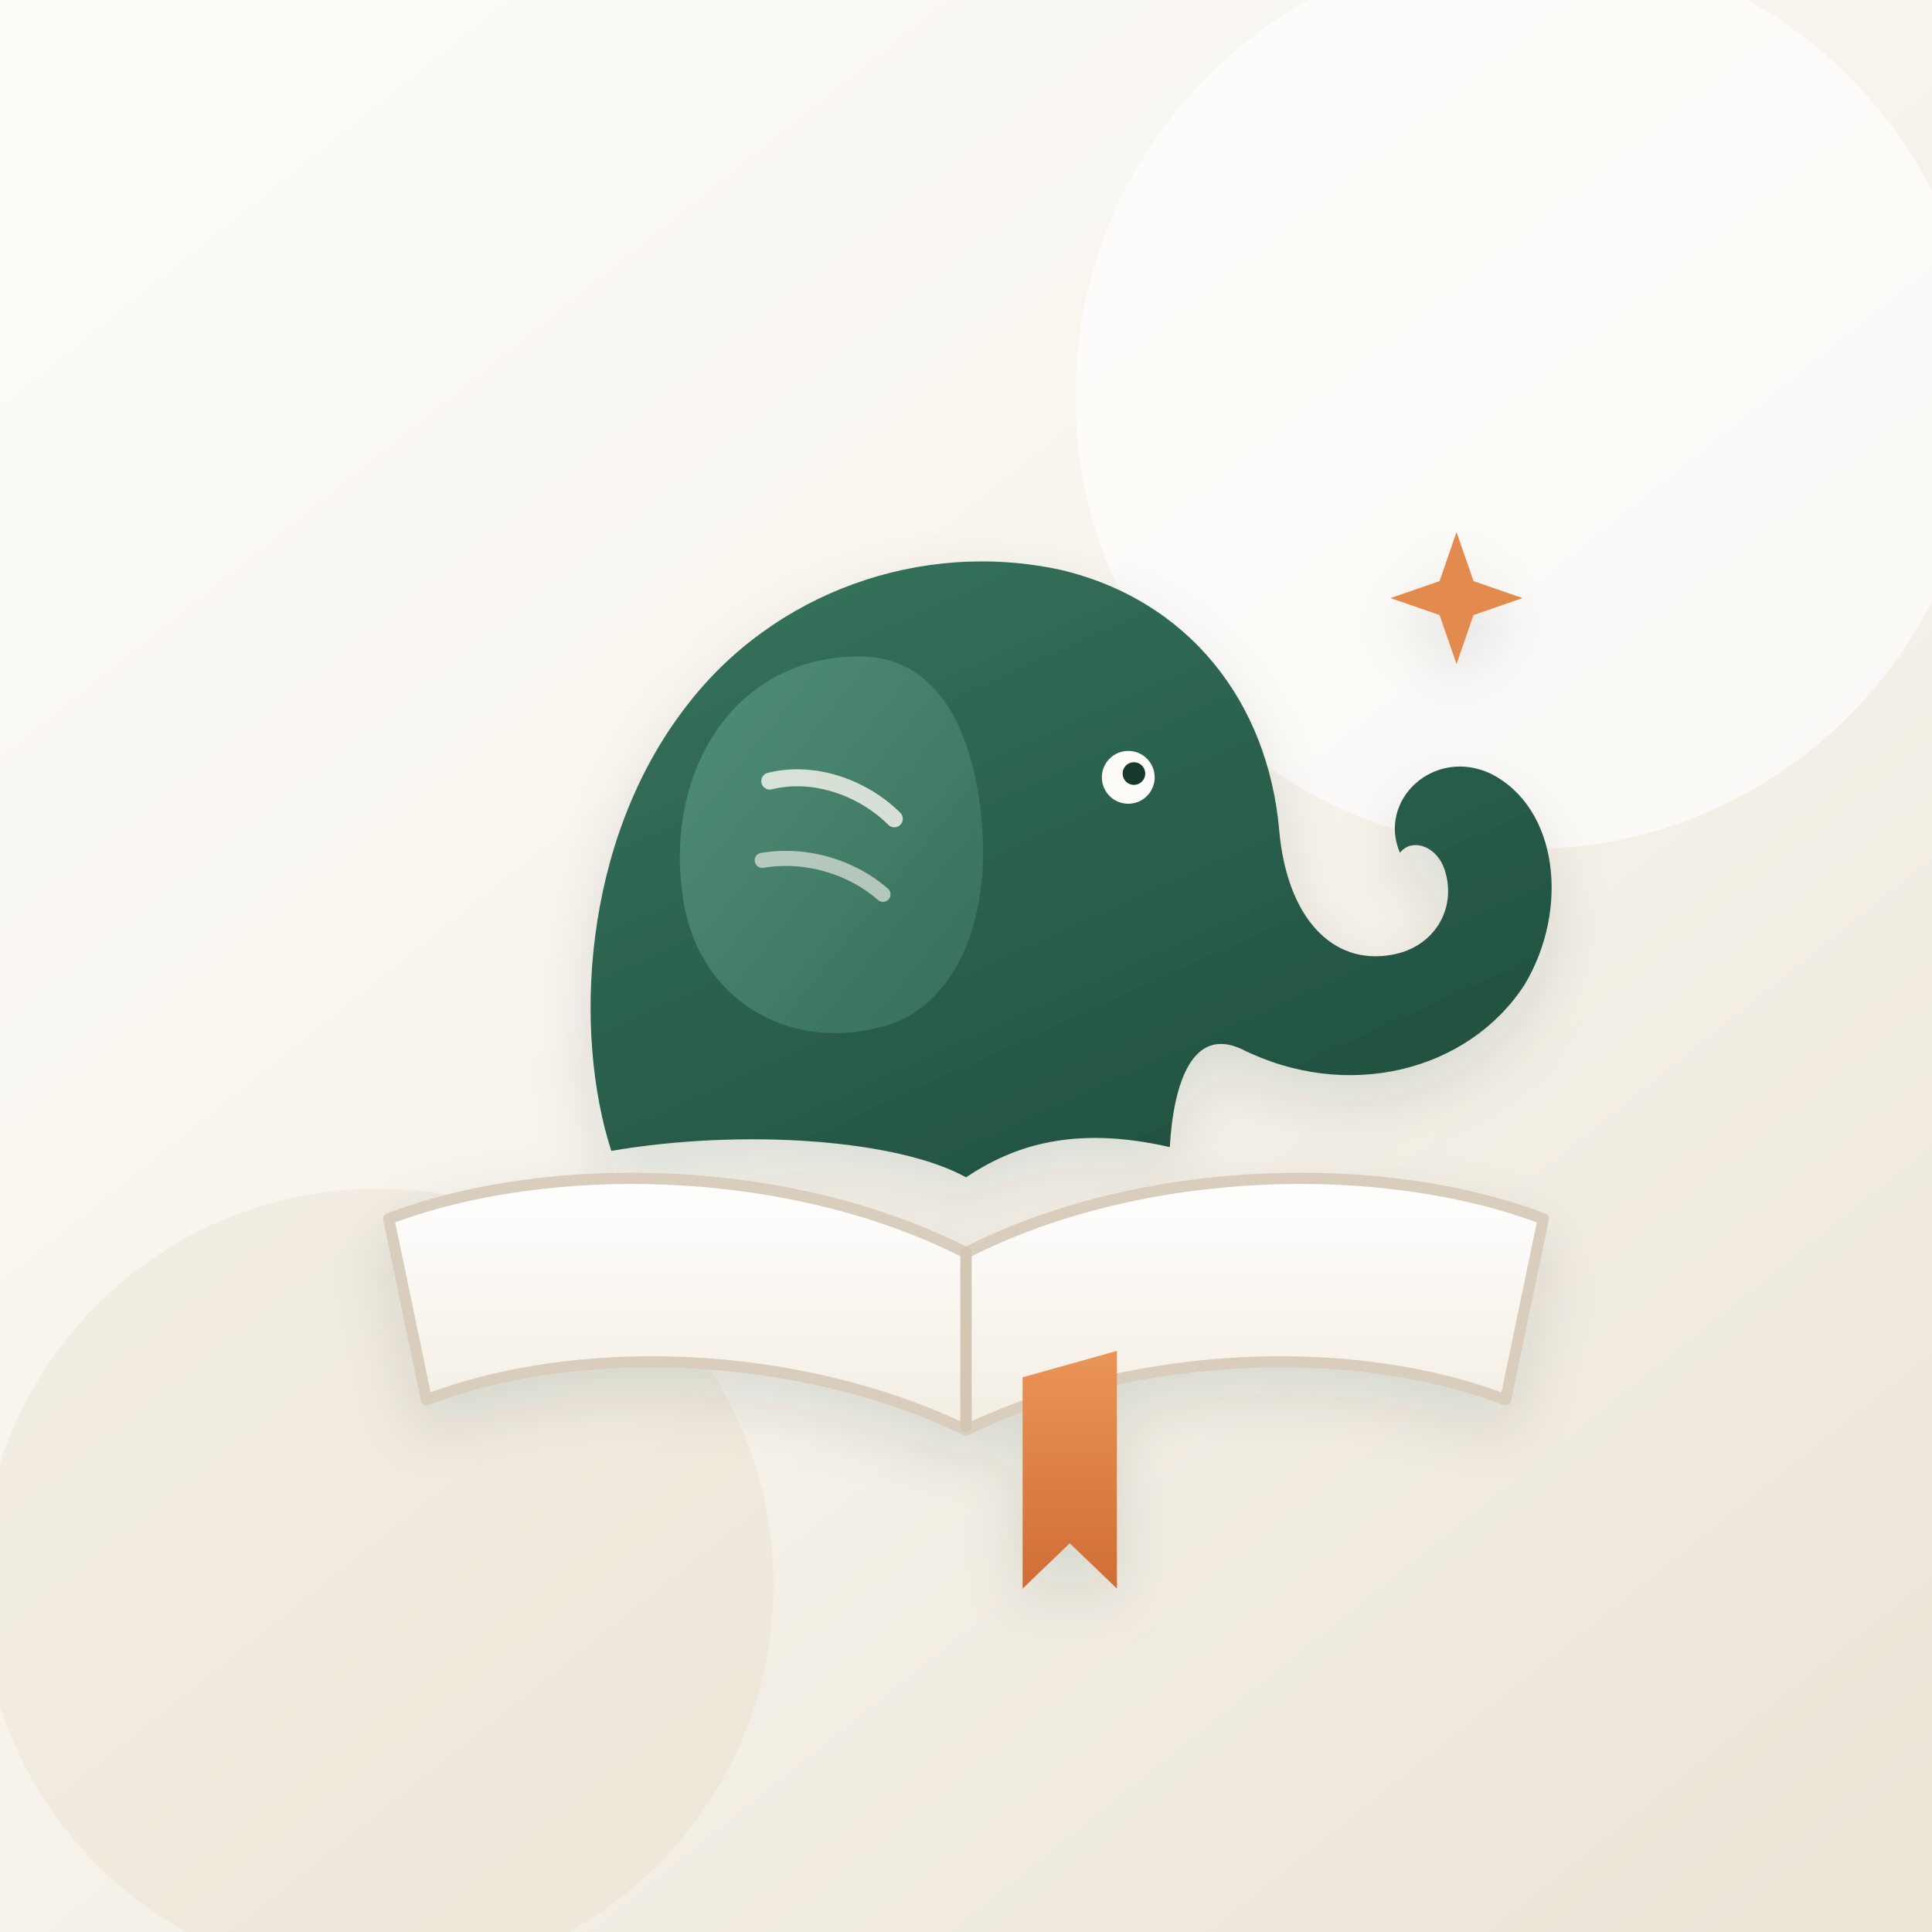
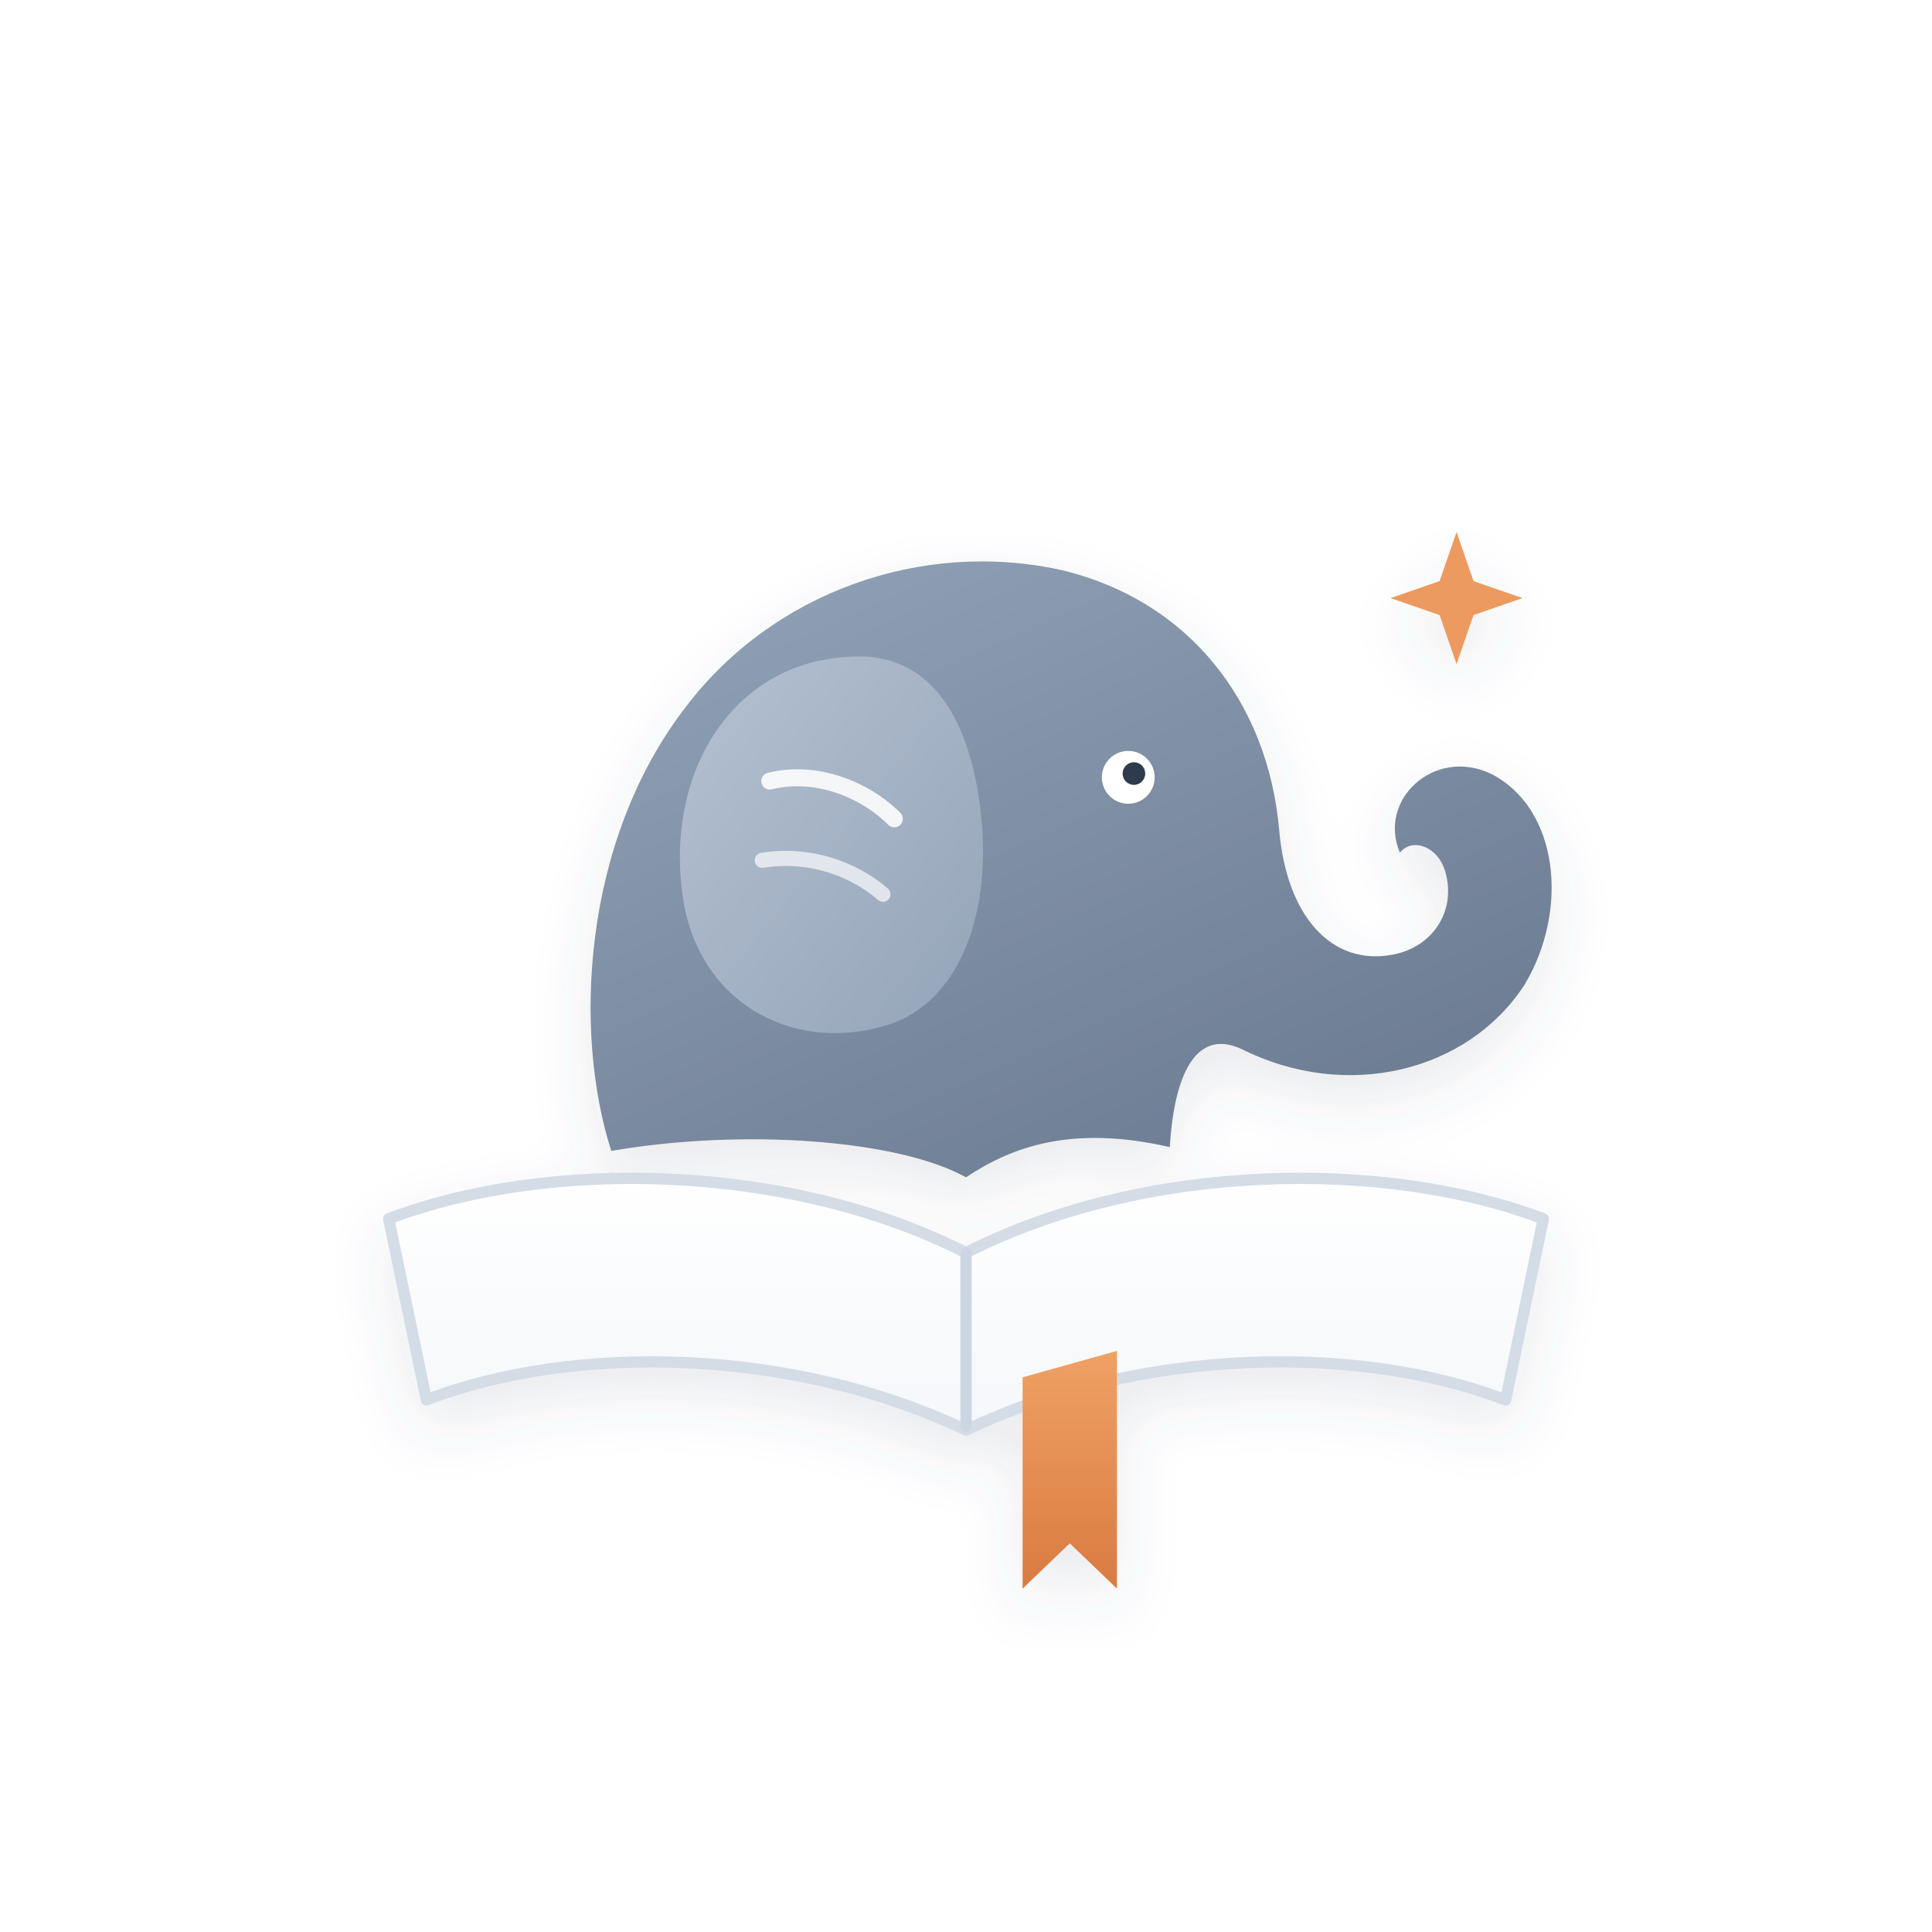
<svg xmlns="http://www.w3.org/2000/svg" viewBox="0 0 1024 1024" width="1024" height="1024">
  <defs>
-     <linearGradient id="lightBg" x1="0.1" y1="0" x2="0.9" y2="1">
-       <stop offset="0%" stop-color="#FDFCF9" />
-       <stop offset="55%" stop-color="#F6F2EA" />
-       <stop offset="100%" stop-color="#ECE5D8" />
+     <linearGradient id="eleSlate" x1="0.15" y1="0" x2="0.85" y2="1">
+       <stop offset="0%" stop-color="#90A0B5" />
+       <stop offset="100%" stop-color="#69798F" />
    </linearGradient>
-     <linearGradient id="eleGreen" x1="0.15" y1="0" x2="0.85" y2="1">
-       <stop offset="0%" stop-color="#35725C" />
-       <stop offset="100%" stop-color="#1F4D3D" />
+     <linearGradient id="earLight" x1="0" y1="0" x2="1" y2="1">
+       <stop offset="0%" stop-color="#B4C1D1" />
+       <stop offset="100%" stop-color="#94A4B8" />
    </linearGradient>
-     <linearGradient id="earSoft" x1="0" y1="0" x2="1" y2="1">
-       <stop offset="0%" stop-color="#518F78" />
-       <stop offset="100%" stop-color="#366E5A" />
+     <linearGradient id="bookPage" x1="0" y1="0" x2="0" y2="1">
+       <stop offset="0%" stop-color="#FFFFFF" />
+       <stop offset="100%" stop-color="#F5F7FA" />
    </linearGradient>
-     <linearGradient id="bookBase" x1="0" y1="0" x2="0" y2="1">
-       <stop offset="0%" stop-color="#FFFFFF" />
-       <stop offset="100%" stop-color="#F3EDE2" />
+     <linearGradient id="ribbonWarm" x1="0" y1="0" x2="0" y2="1">
+       <stop offset="0%" stop-color="#F0A165" />
+       <stop offset="100%" stop-color="#D97B41" />
    </linearGradient>
-     <linearGradient id="ribbonAmber" x1="0" y1="0" x2="0" y2="1">
-       <stop offset="0%" stop-color="#EB9557" />
-       <stop offset="100%" stop-color="#CF6D36" />
-     </linearGradient>
-     <filter id="gentleShadow" x="-15%" y="-15%" width="130%" height="135%">
-       <feDropShadow dx="0" dy="14" stdDeviation="16" flood-color="#22382F" flood-opacity="0.12" />
+     <filter id="cleanShadow" x="-15%" y="-15%" width="130%" height="135%">
+       <feDropShadow dx="0" dy="14" stdDeviation="16" flood-color="#4A5A70" flood-opacity="0.12" />
    </filter>
  </defs>
-   <rect width="1024" height="1024" fill="url(#lightBg)" />
-   <circle cx="810" cy="210" r="240" fill="#FFFFFF" opacity="0.65" />
-   <circle cx="200" cy="840" r="210" fill="#E3D6C3" opacity="0.28" />
-   <g filter="url(#gentleShadow)">
-     <path d="M206 646 C290 614, 418 616, 512 664 C606 616, 734 614, 818 646              L798 742 C720 712, 604 714, 512 758 C420 714, 304 712, 226 742 Z" fill="url(#bookBase)" stroke="#D9CEBD" stroke-width="6" stroke-linejoin="round" />
-     <path d="M512 664 L512 756" stroke="#D3C6B3" stroke-width="6" stroke-linecap="round" />
-     <path d="M542 730 L592 716 L592 842 L567 818 L542 842 Z" fill="url(#ribbonAmber)" />
-     <path d="M324 610              C304 548, 308 446, 364 374              C410 314, 488 286, 562 302              C630 318, 672 372, 678 440              C682 486, 706 512, 738 506              C760 502, 772 482, 766 462              C762 448, 748 444, 742 452              C730 424, 760 396, 790 410              C826 428, 832 482, 808 522              C778 568, 714 584, 658 556              C632 544, 622 574, 620 608              C568 596, 536 608, 512 624              C476 604, 394 598, 324 610 Z" fill="url(#eleGreen)" />
-     <path d="M452 348              C388 350, 352 410, 362 476              C370 530, 418 558, 468 544              C506 534, 526 488, 520 432              C514 376, 490 346, 452 348 Z" fill="url(#earSoft)" />
-     <path d="M408 414 C432 408, 458 418, 474 434" fill="none" stroke="#F8F5EE" stroke-width="9" stroke-linecap="round" opacity="0.82" />
-     <path d="M404 456 C428 452, 452 460, 468 474" fill="none" stroke="#F8F5EE" stroke-width="8" stroke-linecap="round" opacity="0.62" />
-     <circle cx="598" cy="412" r="14" fill="#FCFBF8" />
-     <circle cx="601" cy="410" r="6" fill="#173A2E" />
-     <path d="M772 282 L781 308 L807 317 L781 326 L772 352 L763 326 L737 317 L763 308 Z" fill="#E38B4F" />
+   <rect width="1024" height="1024" fill="#FFFFFF" />
+   <g filter="url(#cleanShadow)">
+     <path d="M206 646 C290 614, 418 616, 512 664 C606 616, 734 614, 818 646              L798 742 C720 712, 604 714, 512 758 C420 714, 304 712, 226 742 Z" fill="url(#bookPage)" stroke="#D4DCE6" stroke-width="6" stroke-linejoin="round" />
+     <path d="M512 664 L512 756" stroke="#CCD6E2" stroke-width="6" stroke-linecap="round" />
+     <path d="M542 730 L592 716 L592 842 L567 818 L542 842 Z" fill="url(#ribbonWarm)" />
+     <path d="M324 610              C304 548, 308 446, 364 374              C410 314, 488 286, 562 302              C630 318, 672 372, 678 440              C682 486, 706 512, 738 506              C760 502, 772 482, 766 462              C762 448, 748 444, 742 452              C730 424, 760 396, 790 410              C826 428, 832 482, 808 522              C778 568, 714 584, 658 556              C632 544, 622 574, 620 608              C568 596, 536 608, 512 624              C476 604, 394 598, 324 610 Z" fill="url(#eleSlate)" />
+     <path d="M452 348              C388 350, 352 410, 362 476              C370 530, 418 558, 468 544              C506 534, 526 488, 520 432              C514 376, 490 346, 452 348 Z" fill="url(#earLight)" />
+     <path d="M408 414 C432 408, 458 418, 474 434" fill="none" stroke="#FFFFFF" stroke-width="9" stroke-linecap="round" opacity="0.88" />
+     <path d="M404 456 C428 452, 452 460, 468 474" fill="none" stroke="#FFFFFF" stroke-width="8" stroke-linecap="round" opacity="0.68" />
+     <circle cx="598" cy="412" r="14" fill="#FFFFFF" />
+     <circle cx="601" cy="410" r="6" fill="#2E3B4E" />
+     <path d="M772 282 L781 308 L807 317 L781 326 L772 352 L763 326 L737 317 L763 308 Z" fill="#EC9A5E" />
  </g>
</svg>
